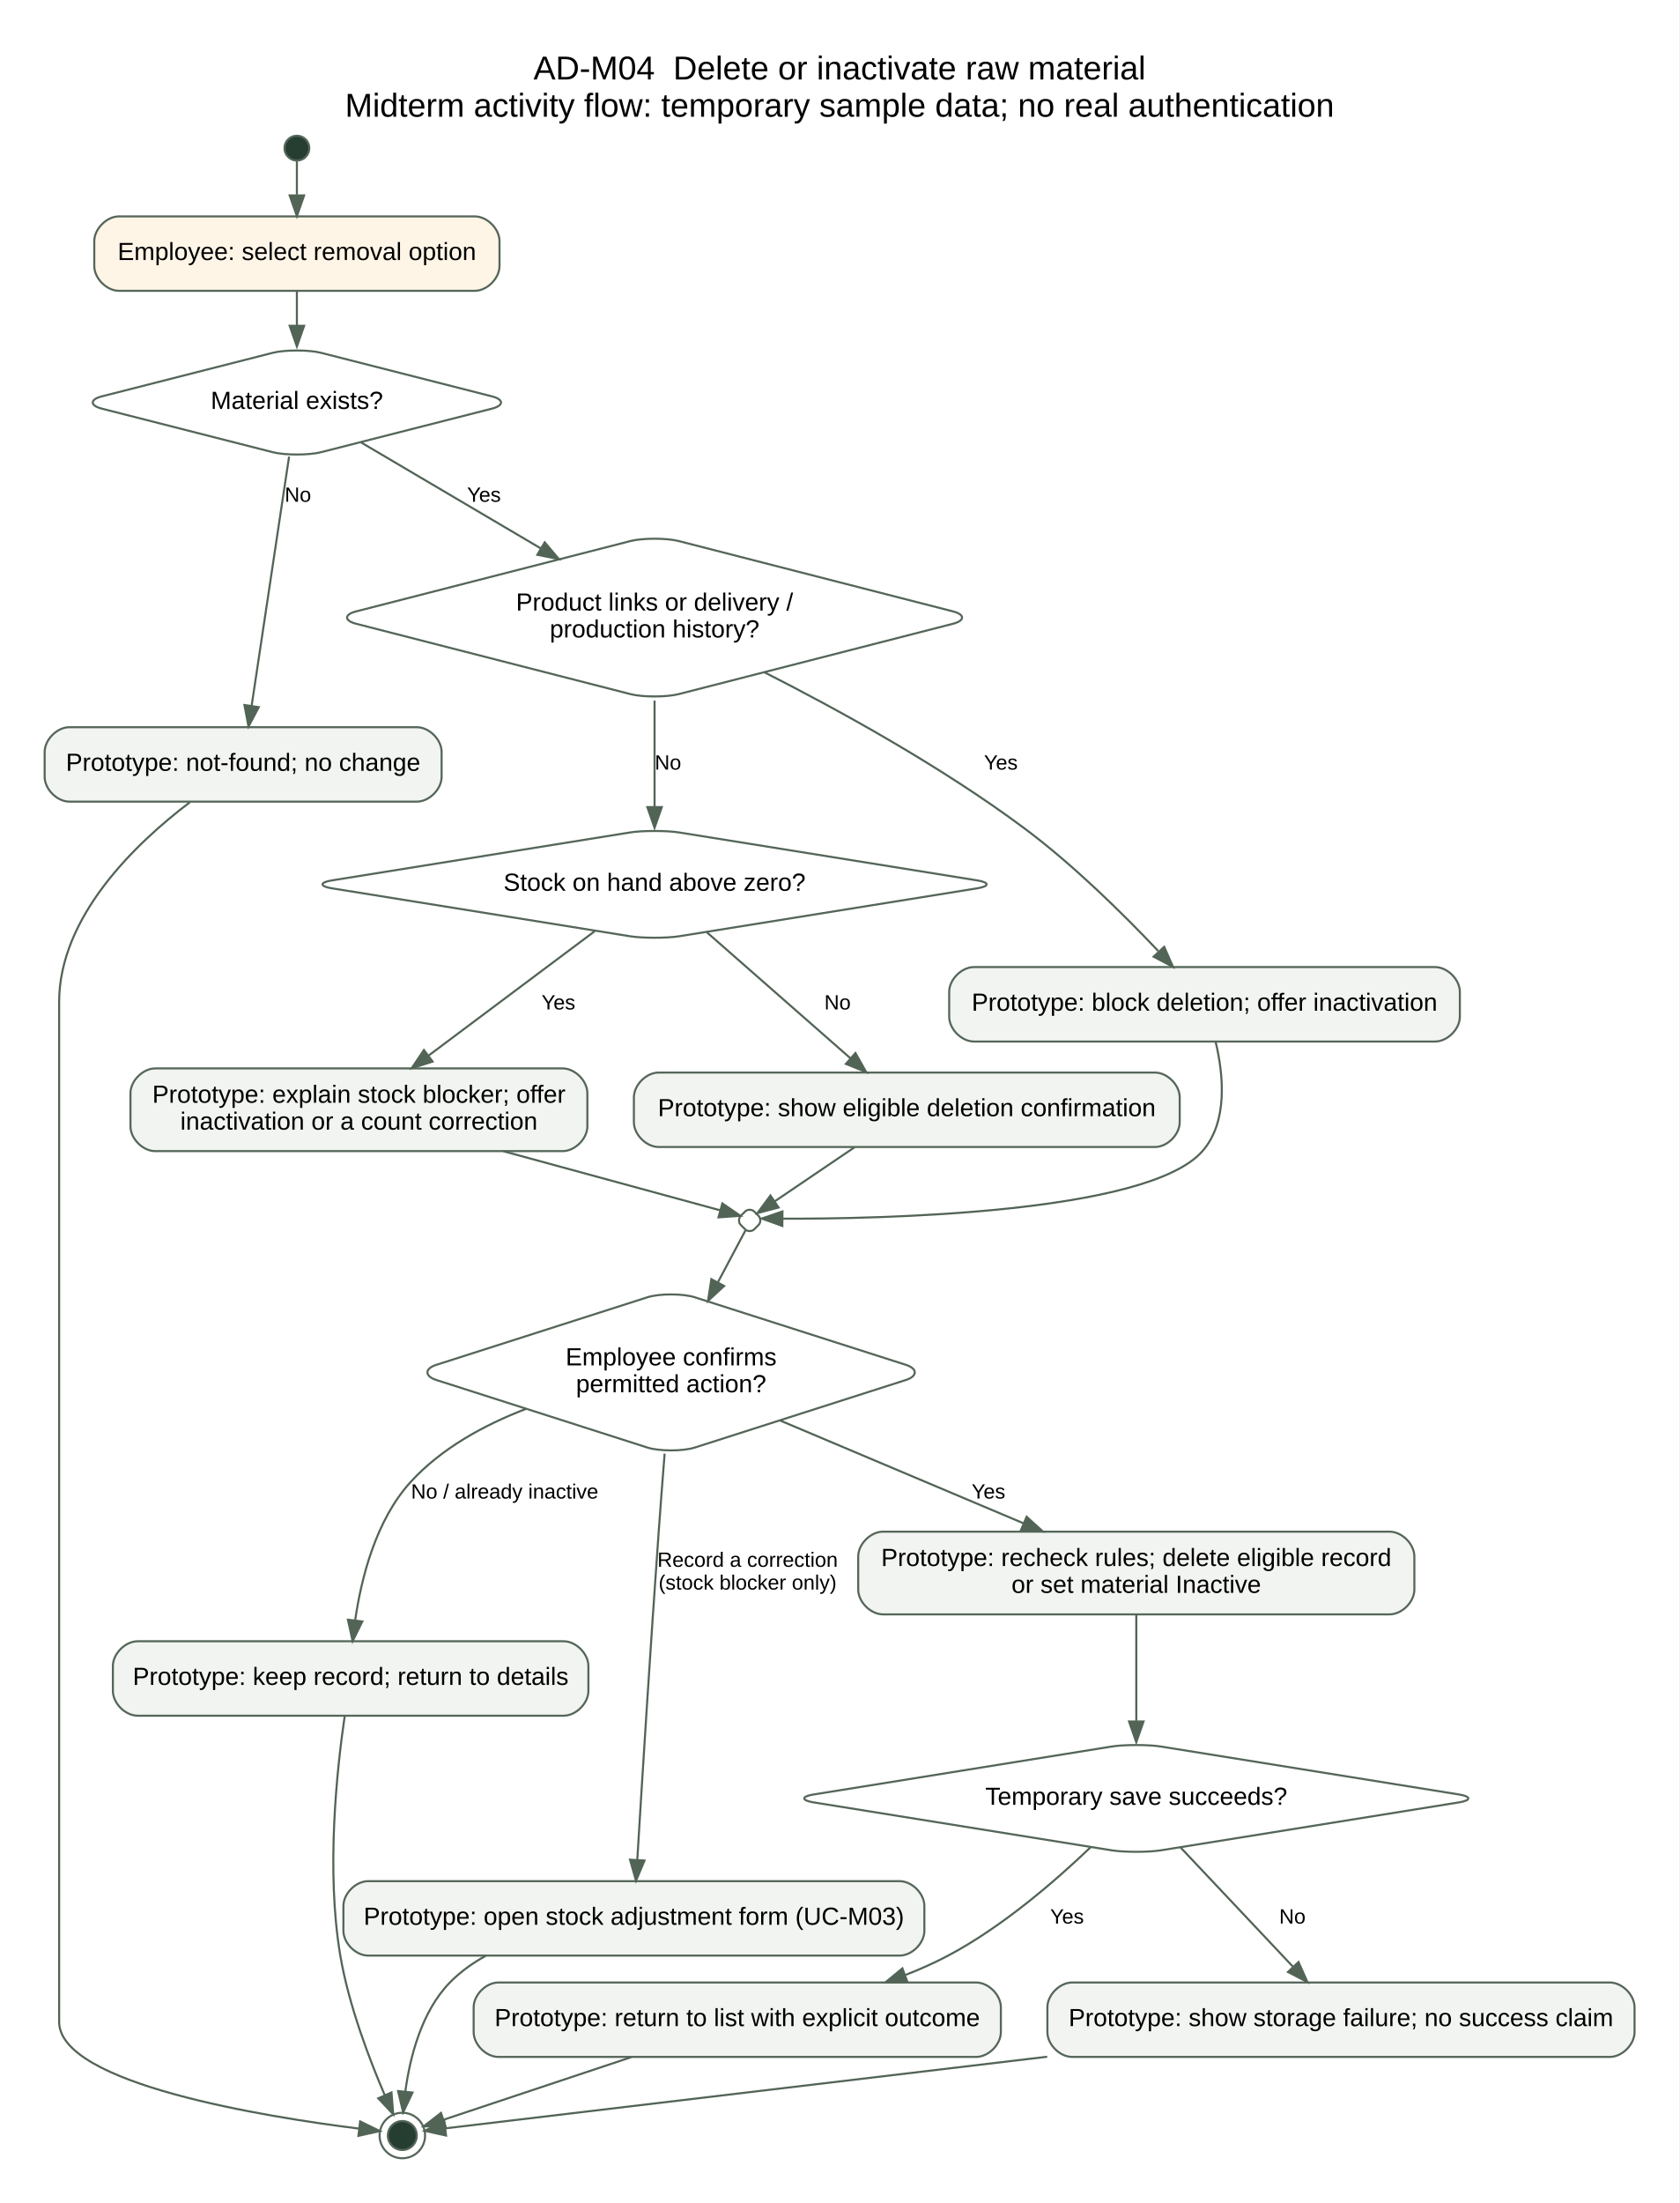
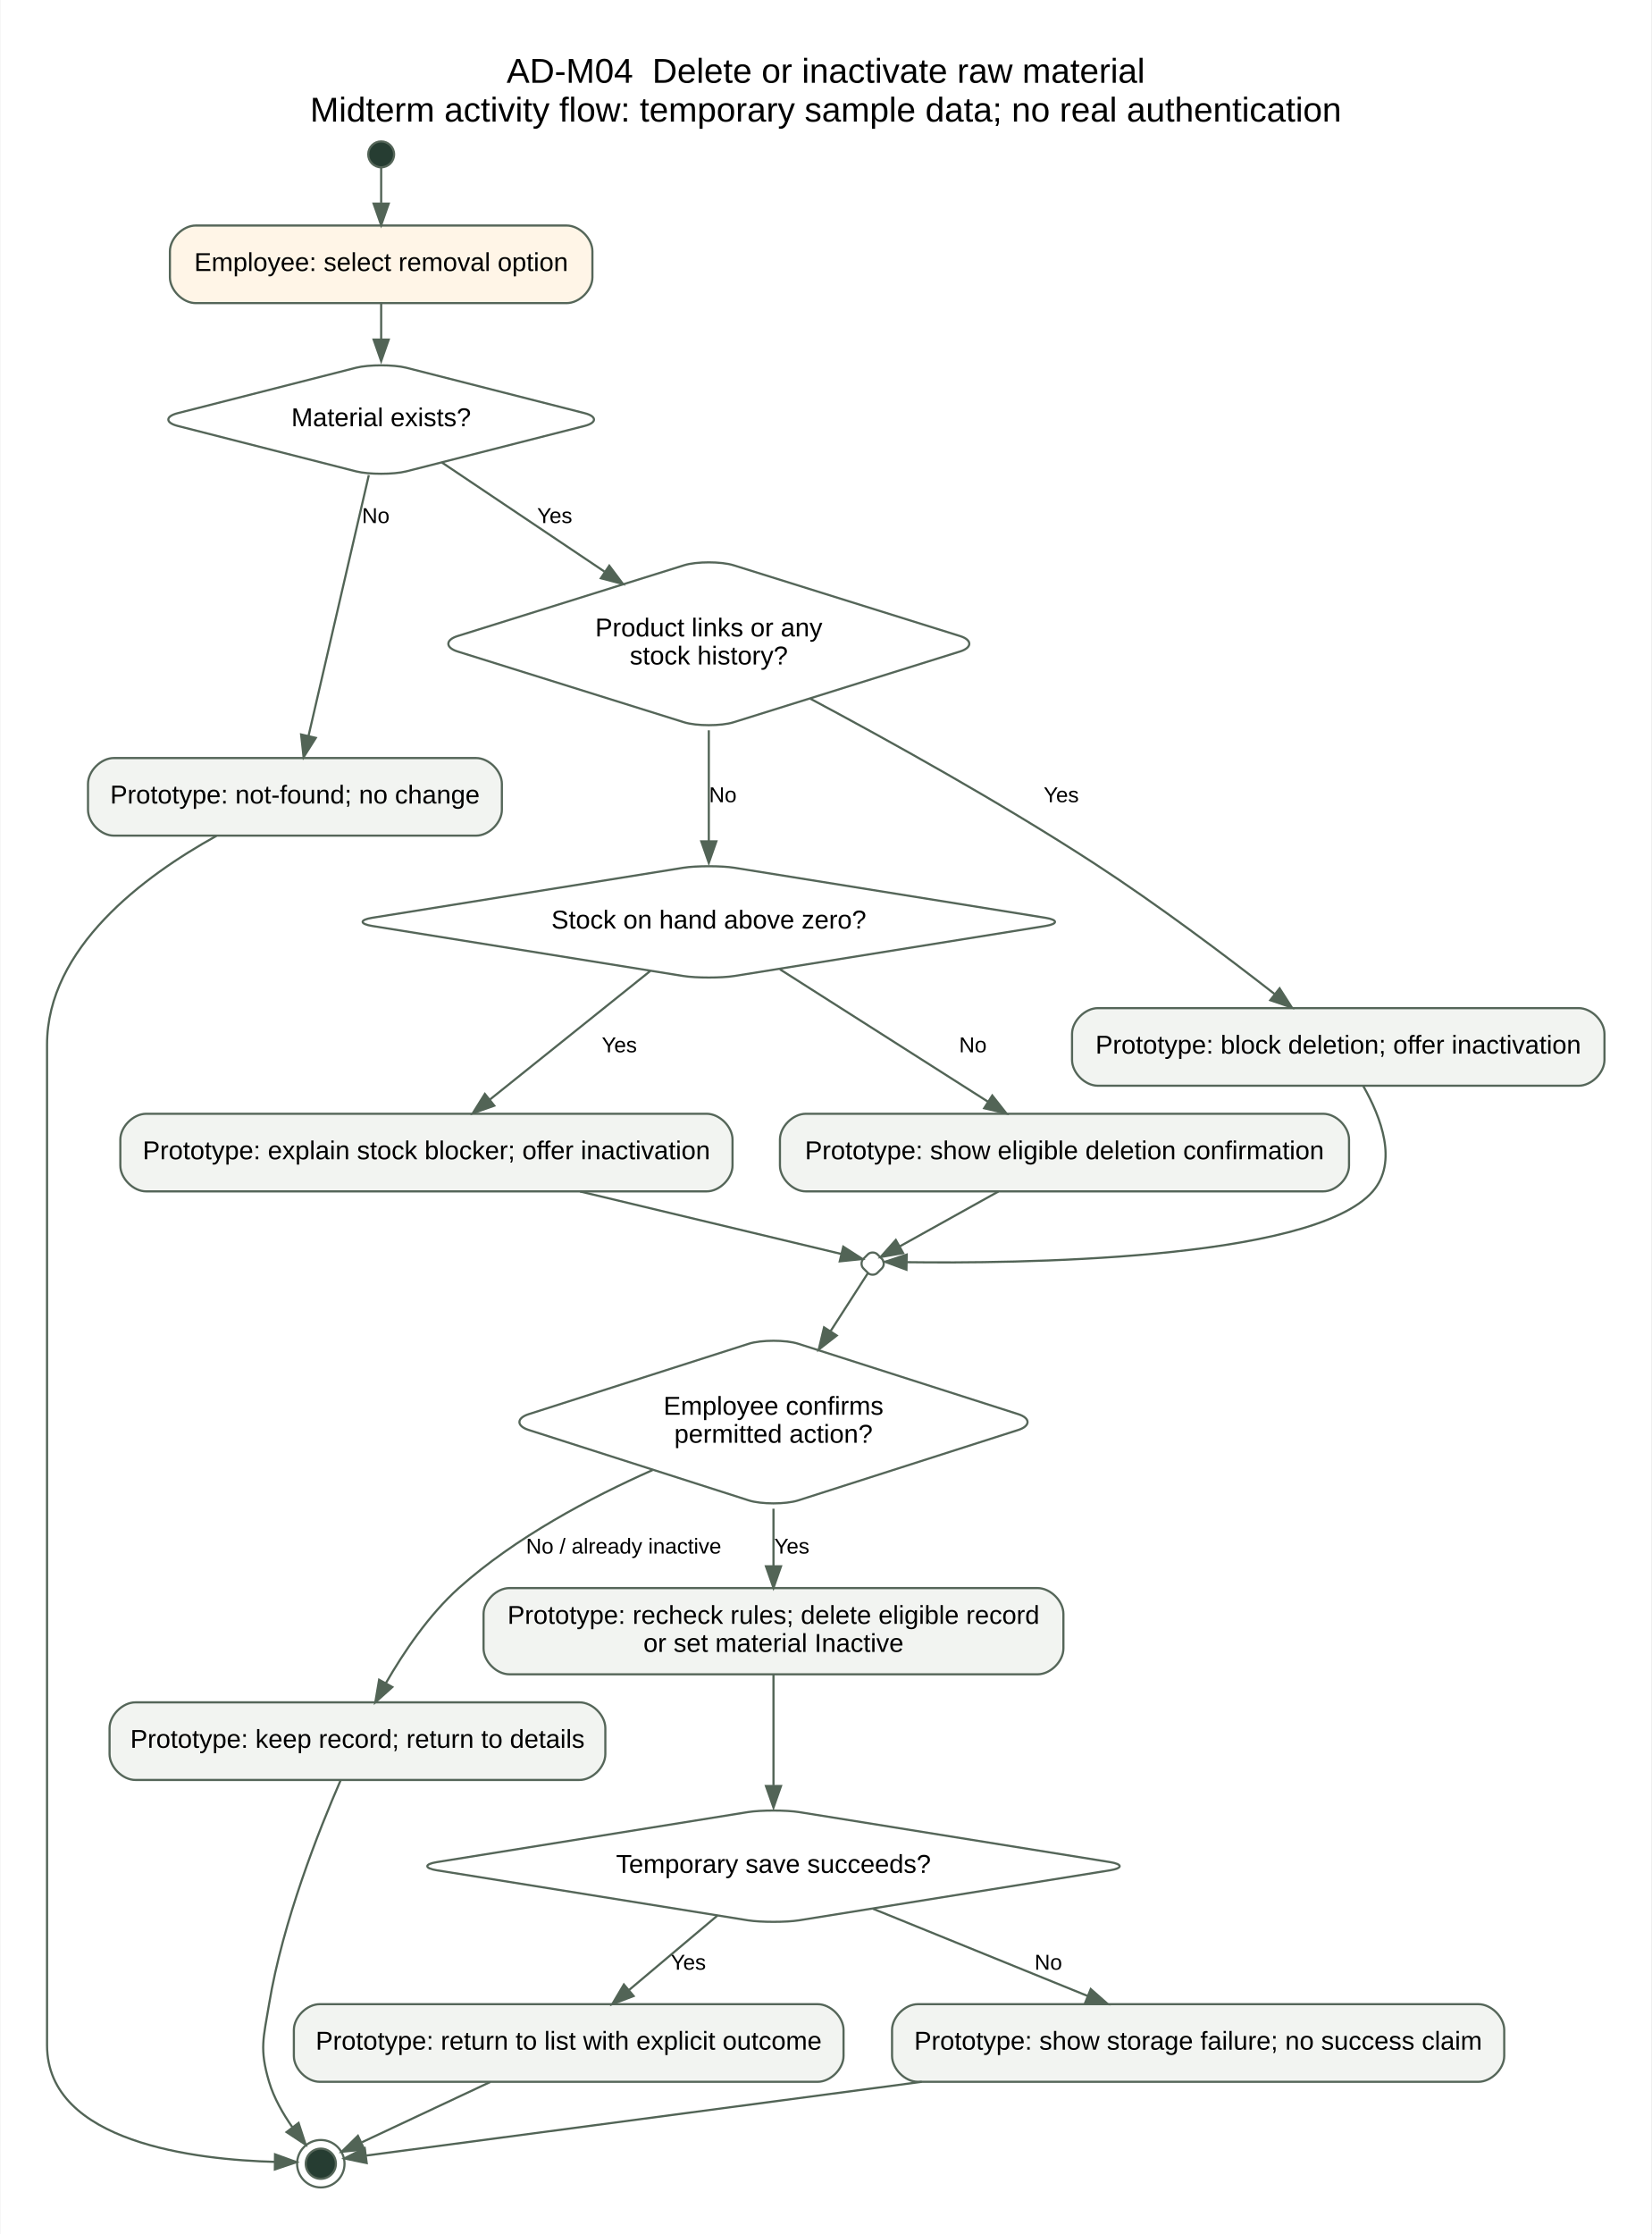
- <svg xmlns="http://www.w3.org/2000/svg" width="812pt" height="1065pt" viewBox="0.00 0.00 812.20 1065.20">
-   <g id="graph0" class="graph" transform="scale(1 1) rotate(0) translate(21.6 1043.6)">
-     <polygon fill="white" stroke="transparent" points="-21.6,21.6 -21.6,-1043.6 790.6,-1043.6 790.6,21.6 -21.6,21.6" />
-     <text text-anchor="middle" x="384.5" y="-1005.2" font-family="Arial" font-size="16.00">AD-M04  Delete or inactivate raw material</text>
-     <text text-anchor="middle" x="384.5" y="-987.2" font-family="Arial" font-size="16.00">Midterm activity flow: temporary sample data; no real authentication</text>
+ <svg xmlns="http://www.w3.org/2000/svg" width="766pt" height="1036pt" viewBox="0.00 0.00 765.70 1036.20">
+   <g id="graph0" class="graph" transform="scale(1 1) rotate(0) translate(21.6 1014.6)">
+     <polygon fill="white" stroke="transparent" points="-21.6,21.6 -21.6,-1014.6 744.1,-1014.6 744.1,21.6 -21.6,21.6" />
+     <text text-anchor="middle" x="361.25" y="-976.2" font-family="Arial" font-size="16.00">AD-M04  Delete or inactivate raw material</text>
+     <text text-anchor="middle" x="361.25" y="-958.2" font-family="Arial" font-size="16.00">Midterm activity flow: temporary sample data; no real authentication</text>
    <g id="node1" class="node">
-       <ellipse fill="#263d32" stroke="#556659" cx="122" cy="-972" rx="6" ry="6" />
+       <ellipse fill="#263d32" stroke="#556659" cx="155" cy="-943" rx="6" ry="6" />
    </g>
    <g id="node3" class="node">
-       <path fill="#fff5e7" stroke="#556659" d="M208,-939C208,-939 36,-939 36,-939 30,-939 24,-933 24,-927 24,-927 24,-915 24,-915 24,-909 30,-903 36,-903 36,-903 208,-903 208,-903 214,-903 220,-909 220,-915 220,-915 220,-927 220,-927 220,-933 214,-939 208,-939" />
-       <text text-anchor="middle" x="122" y="-917.9" font-family="Arial" font-size="12.00">Employee: select removal option</text>
+       <path fill="#fff5e7" stroke="#556659" d="M241,-910C241,-910 69,-910 69,-910 63,-910 57,-904 57,-898 57,-898 57,-886 57,-886 57,-880 63,-874 69,-874 69,-874 241,-874 241,-874 247,-874 253,-880 253,-886 253,-886 253,-898 253,-898 253,-904 247,-910 241,-910" />
+       <text text-anchor="middle" x="155" y="-888.9" font-family="Arial" font-size="12.00">Employee: select removal option</text>
    </g>
    <g id="edge1" class="edge">
-       <path fill="none" stroke="#526456" d="M122,-965.76C122,-961.71 122,-955.76 122,-949.55" />
-       <polygon fill="#526456" stroke="#526456" points="125.5,-949.14 122,-939.14 118.5,-949.14 125.5,-949.14" />
+       <path fill="none" stroke="#526456" d="M155,-936.76C155,-932.71 155,-926.76 155,-920.55" />
+       <polygon fill="#526456" stroke="#526456" points="158.5,-920.14 155,-910.14 151.5,-920.14 158.5,-920.14" />
    </g>
    <g id="node2" class="node">
-       <ellipse fill="#263d32" stroke="#556659" cx="173" cy="-11" rx="7" ry="7" />
-       <ellipse fill="none" stroke="#556659" cx="173" cy="-11" rx="11" ry="11" />
+       <ellipse fill="#263d32" stroke="#556659" cx="127" cy="-11" rx="7" ry="7" />
+       <ellipse fill="none" stroke="#556659" cx="127" cy="-11" rx="11" ry="11" />
    </g>
    <g id="node4" class="node">
-       <path fill="#ffffff" stroke="#556659" d="M110.37,-873.04C110.37,-873.04 27.63,-851.96 27.63,-851.96 21.81,-850.48 21.81,-847.52 27.63,-846.04 27.63,-846.04 110.37,-824.96 110.37,-824.96 116.19,-823.48 127.81,-823.48 133.63,-824.96 133.63,-824.96 216.37,-846.04 216.37,-846.04 222.19,-847.52 222.19,-850.48 216.37,-851.96 216.37,-851.96 133.63,-873.04 133.63,-873.04 127.81,-874.52 116.19,-874.52 110.37,-873.04" />
-       <text text-anchor="middle" x="122" y="-845.9" font-family="Arial" font-size="12.00">Material exists?</text>
+       <path fill="#ffffff" stroke="#556659" d="M143.37,-844.04C143.37,-844.04 60.63,-822.96 60.63,-822.96 54.81,-821.48 54.81,-818.52 60.63,-817.04 60.63,-817.04 143.37,-795.96 143.37,-795.96 149.19,-794.48 160.81,-794.48 166.63,-795.96 166.63,-795.96 249.37,-817.04 249.37,-817.04 255.19,-818.52 255.19,-821.48 249.37,-822.96 249.37,-822.96 166.63,-844.04 166.63,-844.04 160.81,-845.52 149.19,-845.52 143.37,-844.04" />
+       <text text-anchor="middle" x="155" y="-816.9" font-family="Arial" font-size="12.00">Material exists?</text>
    </g>
    <g id="edge2" class="edge">
-       <path fill="none" stroke="#526456" d="M122,-902.7C122,-897.69 122,-892.02 122,-886.31" />
-       <polygon fill="#526456" stroke="#526456" points="125.5,-886.1 122,-876.1 118.5,-886.1 125.5,-886.1" />
+       <path fill="none" stroke="#526456" d="M155,-873.7C155,-868.69 155,-863.02 155,-857.31" />
+       <polygon fill="#526456" stroke="#526456" points="158.5,-857.1 155,-847.1 151.5,-857.1 158.5,-857.1" />
    </g>
    <g id="node5" class="node">
-       <path fill="#f2f4f1" stroke="#556659" d="M180,-692C180,-692 12,-692 12,-692 6,-692 0,-686 0,-680 0,-680 0,-668 0,-668 0,-662 6,-656 12,-656 12,-656 180,-656 180,-656 186,-656 192,-662 192,-668 192,-668 192,-680 192,-680 192,-686 186,-692 180,-692" />
-       <text text-anchor="middle" x="96" y="-670.9" font-family="Arial" font-size="12.00">Prototype: not-found; no change</text>
+       <path fill="#f2f4f1" stroke="#556659" d="M199,-663C199,-663 31,-663 31,-663 25,-663 19,-657 19,-651 19,-651 19,-639 19,-639 19,-633 25,-627 31,-627 31,-627 199,-627 199,-627 205,-627 211,-633 211,-639 211,-639 211,-651 211,-651 211,-657 205,-663 199,-663" />
+       <text text-anchor="middle" x="115" y="-641.9" font-family="Arial" font-size="12.00">Prototype: not-found; no change</text>
    </g>
    <g id="edge3" class="edge">
-       <path fill="none" stroke="#526456" d="M118.22,-822.84C113.39,-790.71 105.06,-735.31 100.09,-702.22" />
-       <polygon fill="#526456" stroke="#526456" points="103.55,-701.68 98.6,-692.31 96.63,-702.72 103.55,-701.68" />
-       <text text-anchor="middle" x="122.5" y="-801" font-family="Arial" font-size="10.00">No</text>
+       <path fill="none" stroke="#526456" d="M149.27,-794.21C141.86,-762.18 129.01,-706.58 121.32,-673.34" />
+       <polygon fill="#526456" stroke="#526456" points="124.68,-672.35 119.02,-663.39 117.86,-673.93 124.68,-672.35" />
+       <text text-anchor="middle" x="152.5" y="-772" font-family="Arial" font-size="10.00">No</text>
    </g>
    <g id="node6" class="node">
-       <path fill="#ffffff" stroke="#556659" d="M283.38,-782.02C283.38,-782.02 150.62,-747.98 150.62,-747.98 144.81,-746.49 144.81,-743.51 150.62,-742.02 150.62,-742.02 283.38,-707.98 283.38,-707.98 289.19,-706.49 300.81,-706.49 306.62,-707.98 306.62,-707.98 439.38,-742.02 439.38,-742.02 445.19,-743.51 445.19,-746.49 439.38,-747.98 439.38,-747.98 306.62,-782.02 306.62,-782.02 300.81,-783.51 289.19,-783.51 283.38,-782.02" />
-       <text text-anchor="middle" x="295" y="-748.4" font-family="Arial" font-size="12.00">Product links or delivery /</text>
-       <text text-anchor="middle" x="295" y="-735.4" font-family="Arial" font-size="12.00">production history?</text>
+       <path fill="#ffffff" stroke="#556659" d="M295.55,-752.42C295.55,-752.42 190.45,-719.58 190.45,-719.58 184.73,-717.79 184.73,-714.21 190.45,-712.42 190.45,-712.42 295.55,-679.58 295.55,-679.58 301.27,-677.79 312.73,-677.79 318.45,-679.58 318.45,-679.58 423.55,-712.42 423.55,-712.42 429.27,-714.21 429.27,-717.79 423.55,-719.58 423.55,-719.58 318.45,-752.42 318.45,-752.42 312.73,-754.21 301.27,-754.21 295.55,-752.42" />
+       <text text-anchor="middle" x="307" y="-719.4" font-family="Arial" font-size="12.00">Product links or any</text>
+       <text text-anchor="middle" x="307" y="-706.4" font-family="Arial" font-size="12.00">stock history?</text>
    </g>
    <g id="edge5" class="edge">
-       <path fill="none" stroke="#526456" d="M152.93,-829.76C177.06,-815.54 211.2,-795.41 239.97,-778.45" />
-       <polygon fill="#526456" stroke="#526456" points="241.87,-781.39 248.71,-773.29 238.31,-775.36 241.87,-781.39" />
-       <text text-anchor="middle" x="212.5" y="-801" font-family="Arial" font-size="10.00">Yes</text>
+       <path fill="none" stroke="#526456" d="M183.23,-800.05C204.35,-785.88 233.75,-766.15 258.59,-749.48" />
+       <polygon fill="#526456" stroke="#526456" points="260.82,-752.21 267.17,-743.73 256.92,-746.39 260.82,-752.21" />
+       <text text-anchor="middle" x="235.5" y="-772" font-family="Arial" font-size="10.00">Yes</text>
    </g>
    <g id="edge4" class="edge">
-       <path fill="none" stroke="#526456" d="M70.26,-655.73C43.97,-635.81 7,-600.43 7,-559 7,-559 7,-559 7,-66 7,-35.83 107.43,-19.92 152.06,-14.34" />
-       <polygon fill="#526456" stroke="#526456" points="152.59,-17.81 162.11,-13.15 151.76,-10.85 152.59,-17.81" />
+       <path fill="none" stroke="#526456" d="M78.61,-626.91C44.92,-608.27 0,-574.98 0,-530 0,-530 0,-530 0,-66 0,-20.62 69.52,-12.83 105.69,-11.85" />
+       <polygon fill="#526456" stroke="#526456" points="105.77,-15.35 115.73,-11.73 105.69,-8.35 105.77,-15.35" />
    </g>
    <g id="node7" class="node">
-       <path fill="#ffffff" stroke="#556659" d="M283.15,-641.1C283.15,-641.1 138.85,-617.9 138.85,-617.9 132.92,-616.95 132.92,-615.05 138.85,-614.1 138.85,-614.1 283.15,-590.9 283.15,-590.9 289.08,-589.95 300.92,-589.95 306.85,-590.9 306.85,-590.9 451.15,-614.1 451.15,-614.1 457.08,-615.05 457.08,-616.95 451.15,-617.9 451.15,-617.9 306.85,-641.1 306.85,-641.1 300.92,-642.05 289.08,-642.05 283.15,-641.1" />
-       <text text-anchor="middle" x="295" y="-612.9" font-family="Arial" font-size="12.00">Stock on hand above zero?</text>
+       <path fill="#ffffff" stroke="#556659" d="M295.15,-612.1C295.15,-612.1 150.85,-588.9 150.85,-588.9 144.92,-587.95 144.92,-586.05 150.85,-585.1 150.85,-585.1 295.15,-561.9 295.15,-561.9 301.08,-560.95 312.92,-560.95 318.85,-561.9 318.85,-561.9 463.15,-585.1 463.15,-585.1 469.08,-586.05 469.08,-587.95 463.15,-588.9 463.15,-588.9 318.85,-612.1 318.85,-612.1 312.92,-613.05 301.08,-613.05 295.15,-612.1" />
+       <text text-anchor="middle" x="307" y="-583.9" font-family="Arial" font-size="12.00">Stock on hand above zero?</text>
    </g>
    <g id="edge7" class="edge">
-       <path fill="none" stroke="#526456" d="M295,-704.86C295,-688.48 295,-669.55 295,-653.46" />
-       <polygon fill="#526456" stroke="#526456" points="298.5,-653.36 295,-643.36 291.5,-653.36 298.5,-653.36" />
-       <text text-anchor="middle" x="301.5" y="-671.5" font-family="Arial" font-size="10.00">No</text>
+       <path fill="none" stroke="#526456" d="M307,-675.86C307,-659.48 307,-640.55 307,-624.46" />
+       <polygon fill="#526456" stroke="#526456" points="310.5,-624.36 307,-614.36 303.5,-624.36 310.5,-624.36" />
+       <text text-anchor="middle" x="313.5" y="-642.5" font-family="Arial" font-size="10.00">No</text>
    </g>
    <g id="node8" class="node">
-       <path fill="#f2f4f1" stroke="#556659" d="M672.5,-576C672.5,-576 449.5,-576 449.5,-576 443.5,-576 437.5,-570 437.5,-564 437.5,-564 437.5,-552 437.5,-552 437.5,-546 443.5,-540 449.5,-540 449.5,-540 672.5,-540 672.5,-540 678.5,-540 684.5,-546 684.5,-552 684.5,-552 684.5,-564 684.5,-564 684.5,-570 678.5,-576 672.5,-576" />
-       <text text-anchor="middle" x="561" y="-554.9" font-family="Arial" font-size="12.00">Prototype: block deletion; offer inactivation</text>
+       <path fill="#f2f4f1" stroke="#556659" d="M710.5,-547C710.5,-547 487.5,-547 487.5,-547 481.5,-547 475.5,-541 475.5,-535 475.5,-535 475.5,-523 475.5,-523 475.5,-517 481.5,-511 487.5,-511 487.5,-511 710.5,-511 710.5,-511 716.5,-511 722.5,-517 722.5,-523 722.5,-523 722.5,-535 722.5,-535 722.5,-541 716.5,-547 710.5,-547" />
+       <text text-anchor="middle" x="599" y="-525.9" font-family="Arial" font-size="12.00">Prototype: block deletion; offer inactivation</text>
    </g>
    <g id="edge6" class="edge">
-       <path fill="none" stroke="#526456" d="M348.08,-718.57C384.89,-699.88 434.24,-672.65 474,-643 497.79,-625.26 521.83,-601.5 538.6,-583.78" />
-       <polygon fill="#526456" stroke="#526456" points="541.49,-585.8 545.76,-576.1 536.38,-581.03 541.49,-585.8" />
-       <text text-anchor="middle" x="462.5" y="-671.5" font-family="Arial" font-size="10.00">Yes</text>
+       <path fill="none" stroke="#526456" d="M353.93,-690.61C390.6,-671.06 442.47,-642.3 486,-614 515.26,-594.98 547.03,-571.05 569.4,-553.6" />
+       <polygon fill="#526456" stroke="#526456" points="571.79,-556.18 577.5,-547.26 567.47,-550.67 571.79,-556.18" />
+       <text text-anchor="middle" x="470.5" y="-642.5" font-family="Arial" font-size="10.00">Yes</text>
    </g>
    <g id="node9" class="node">
-       <path fill="#f2f4f1" stroke="#556659" d="M250.5,-527C250.5,-527 53.5,-527 53.5,-527 47.5,-527 41.5,-521 41.5,-515 41.5,-515 41.5,-499 41.5,-499 41.5,-493 47.5,-487 53.5,-487 53.5,-487 250.5,-487 250.5,-487 256.5,-487 262.5,-493 262.5,-499 262.5,-499 262.5,-515 262.5,-515 262.5,-521 256.5,-527 250.5,-527" />
-       <text text-anchor="middle" x="152" y="-510.4" font-family="Arial" font-size="12.00">Prototype: explain stock blocker; offer</text>
-       <text text-anchor="middle" x="152" y="-497.4" font-family="Arial" font-size="12.00">inactivation or a count correction</text>
+       <path fill="#f2f4f1" stroke="#556659" d="M306,-498C306,-498 46,-498 46,-498 40,-498 34,-492 34,-486 34,-486 34,-474 34,-474 34,-468 40,-462 46,-462 46,-462 306,-462 306,-462 312,-462 318,-468 318,-474 318,-474 318,-486 318,-486 318,-492 312,-498 306,-498" />
+       <text text-anchor="middle" x="176" y="-476.9" font-family="Arial" font-size="12.00">Prototype: explain stock blocker; offer inactivation</text>
    </g>
    <g id="edge8" class="edge">
-       <path fill="none" stroke="#526456" d="M266.06,-593.35C242.85,-575.98 210.22,-551.56 185.8,-533.29" />
-       <polygon fill="#526456" stroke="#526456" points="187.64,-530.3 177.54,-527.11 183.45,-535.9 187.64,-530.3" />
-       <text text-anchor="middle" x="248.5" y="-555.5" font-family="Arial" font-size="10.00">Yes</text>
+       <path fill="none" stroke="#526456" d="M279.86,-564.24C258.1,-546.8 227.62,-522.37 205.31,-504.49" />
+       <polygon fill="#526456" stroke="#526456" points="207.48,-501.75 197.49,-498.22 203.1,-507.21 207.48,-501.75" />
+       <text text-anchor="middle" x="265.5" y="-526.5" font-family="Arial" font-size="10.00">Yes</text>
    </g>
    <g id="node10" class="node">
-       <path fill="#f2f4f1" stroke="#556659" d="M537,-525C537,-525 297,-525 297,-525 291,-525 285,-519 285,-513 285,-513 285,-501 285,-501 285,-495 291,-489 297,-489 297,-489 537,-489 537,-489 543,-489 549,-495 549,-501 549,-501 549,-513 549,-513 549,-519 543,-525 537,-525" />
-       <text text-anchor="middle" x="417" y="-503.9" font-family="Arial" font-size="12.00">Prototype: show eligible deletion confirmation</text>
+       <path fill="#f2f4f1" stroke="#556659" d="M592,-498C592,-498 352,-498 352,-498 346,-498 340,-492 340,-486 340,-486 340,-474 340,-474 340,-468 346,-462 352,-462 352,-462 592,-462 592,-462 598,-462 604,-468 604,-474 604,-474 604,-486 604,-486 604,-492 598,-498 592,-498" />
+       <text text-anchor="middle" x="472" y="-476.9" font-family="Arial" font-size="12.00">Prototype: show eligible deletion confirmation</text>
    </g>
    <g id="edge9" class="edge">
-       <path fill="none" stroke="#526456" d="M320.28,-592.83C340.58,-575.03 369.03,-550.08 389.81,-531.84" />
-       <polygon fill="#526456" stroke="#526456" points="392.16,-534.44 397.37,-525.21 387.55,-529.18 392.16,-534.44" />
-       <text text-anchor="middle" x="383.5" y="-555.5" font-family="Arial" font-size="10.00">No</text>
+       <path fill="none" stroke="#526456" d="M339.99,-565C367.95,-547.21 407.94,-521.77 436.57,-503.55" />
+       <polygon fill="#526456" stroke="#526456" points="438.5,-506.47 445.06,-498.14 434.74,-500.56 438.5,-506.47" />
+       <text text-anchor="middle" x="429.5" y="-526.5" font-family="Arial" font-size="10.00">No</text>
    </g>
    <g id="node11" class="node">
-       <path fill="white" stroke="#556659" d="M338.83,-457.83C338.83,-457.83 336.67,-455.67 336.67,-455.67 335.58,-454.58 335.58,-452.42 336.67,-451.33 336.67,-451.33 338.83,-449.17 338.83,-449.17 339.92,-448.08 342.08,-448.08 343.17,-449.17 343.17,-449.17 345.33,-451.33 345.33,-451.33 346.42,-452.42 346.42,-454.58 345.33,-455.67 345.33,-455.67 343.17,-457.83 343.17,-457.83 342.08,-458.92 339.92,-458.92 338.83,-457.83" />
+       <path fill="white" stroke="#556659" d="M380.83,-432.83C380.83,-432.83 378.67,-430.67 378.67,-430.67 377.58,-429.58 377.58,-427.42 378.67,-426.33 378.67,-426.33 380.83,-424.17 380.83,-424.17 381.92,-423.08 384.08,-423.08 385.17,-424.17 385.17,-424.17 387.33,-426.33 387.33,-426.33 388.42,-427.42 388.42,-429.58 387.33,-430.67 387.33,-430.67 385.17,-432.83 385.17,-432.83 384.08,-433.92 381.92,-433.92 380.83,-432.83" />
    </g>
    <g id="edge10" class="edge">
-       <path fill="none" stroke="#526456" d="M566.38,-539.83C570.13,-524.14 572.49,-501.27 560,-487 533.39,-456.6 402.81,-454.21 356.96,-454.33" />
-       <polygon fill="#526456" stroke="#526456" points="356.8,-450.83 346.83,-454.4 356.85,-457.83 356.8,-450.83" />
+       <path fill="none" stroke="#526456" d="M610.6,-510.87C618.91,-496.25 626.76,-475.52 615,-462 586.76,-429.53 446.73,-428.53 398.98,-429.16" />
+       <polygon fill="#526456" stroke="#526456" points="398.68,-425.67 388.74,-429.35 398.8,-432.67 398.68,-425.67" />
    </g>
    <g id="edge11" class="edge">
-       <path fill="none" stroke="#526456" d="M221.84,-486.97C260.17,-476.53 304.32,-464.5 326.57,-458.43" />
-       <polygon fill="#526456" stroke="#526456" points="327.78,-461.73 336.51,-455.72 325.94,-454.98 327.78,-461.73" />
+       <path fill="none" stroke="#526456" d="M247.24,-461.96C291.06,-451.49 343.45,-438.96 368.4,-432.99" />
+       <polygon fill="#526456" stroke="#526456" points="369.37,-436.36 378.28,-430.63 367.74,-429.55 369.37,-436.36" />
    </g>
    <g id="edge12" class="edge">
-       <path fill="none" stroke="#526456" d="M391.69,-488.85C378.74,-480.07 363.56,-469.79 353.21,-462.78" />
-       <polygon fill="#526456" stroke="#526456" points="354.98,-459.74 344.74,-457.03 351.05,-465.54 354.98,-459.74" />
+       <path fill="none" stroke="#526456" d="M441.37,-461.96C425.66,-453.23 407.4,-443.07 395.54,-436.47" />
+       <polygon fill="#526456" stroke="#526456" points="397.15,-433.36 386.71,-431.56 393.75,-439.48 397.15,-433.36" />
    </g>
    <g id="node12" class="node">
-       <path fill="#ffffff" stroke="#556659" d="M291.57,-416.34C291.57,-416.34 189.43,-383.66 189.43,-383.66 183.71,-381.83 183.71,-378.17 189.43,-376.34 189.43,-376.34 291.57,-343.66 291.57,-343.66 297.29,-341.83 308.71,-341.83 314.43,-343.66 314.43,-343.66 416.57,-376.34 416.57,-376.34 422.29,-378.17 422.29,-381.83 416.57,-383.66 416.57,-383.66 314.43,-416.34 314.43,-416.34 308.71,-418.17 297.29,-418.17 291.57,-416.34" />
-       <text text-anchor="middle" x="303" y="-383.4" font-family="Arial" font-size="12.00">Employee confirms</text>
-       <text text-anchor="middle" x="303" y="-370.4" font-family="Arial" font-size="12.00">permitted action?</text>
+       <path fill="#ffffff" stroke="#556659" d="M325.57,-391.34C325.57,-391.34 223.43,-358.66 223.43,-358.66 217.71,-356.83 217.71,-353.17 223.43,-351.34 223.43,-351.34 325.57,-318.66 325.57,-318.66 331.29,-316.83 342.71,-316.83 348.43,-318.66 348.43,-318.66 450.57,-351.34 450.57,-351.34 456.29,-353.17 456.29,-356.83 450.57,-358.66 450.57,-358.66 348.43,-391.34 348.43,-391.34 342.71,-393.17 331.29,-393.17 325.57,-391.34" />
+       <text text-anchor="middle" x="337" y="-358.4" font-family="Arial" font-size="12.00">Employee confirms</text>
+       <text text-anchor="middle" x="337" y="-345.4" font-family="Arial" font-size="12.00">permitted action?</text>
    </g>
    <g id="edge13" class="edge">
-       <path fill="none" stroke="#526456" d="M338.96,-448.66C336.24,-443.53 331.11,-433.9 325.57,-423.47" />
-       <polygon fill="#526456" stroke="#526456" points="328.65,-421.8 320.86,-414.61 322.47,-425.08 328.65,-421.8" />
+       <path fill="none" stroke="#526456" d="M380.78,-424.05C377.43,-418.85 370.72,-408.41 363.53,-397.24" />
+       <polygon fill="#526456" stroke="#526456" points="366.35,-395.14 357.99,-388.63 360.46,-398.93 366.35,-395.14" />
    </g>
    <g id="node13" class="node">
-       <path fill="#f2f4f1" stroke="#556659" d="M251,-250C251,-250 45,-250 45,-250 39,-250 33,-244 33,-238 33,-238 33,-226 33,-226 33,-220 39,-214 45,-214 45,-214 251,-214 251,-214 257,-214 263,-220 263,-226 263,-226 263,-238 263,-238 263,-244 257,-250 251,-250" />
-       <text text-anchor="middle" x="148" y="-228.9" font-family="Arial" font-size="12.00">Prototype: keep record; return to details</text>
+       <path fill="#f2f4f1" stroke="#556659" d="M247,-225C247,-225 41,-225 41,-225 35,-225 29,-219 29,-213 29,-213 29,-201 29,-201 29,-195 35,-189 41,-189 41,-189 247,-189 247,-189 253,-189 259,-195 259,-201 259,-201 259,-213 259,-213 259,-219 253,-225 247,-225" />
+       <text text-anchor="middle" x="144" y="-203.9" font-family="Arial" font-size="12.00">Prototype: keep record; return to details</text>
    </g>
    <g id="edge14" class="edge">
-       <path fill="none" stroke="#526456" d="M232.84,-362.38C212.51,-354.57 191.83,-343.26 177,-327 160.24,-308.62 153.17,-280.74 150.18,-260.11" />
-       <polygon fill="#526456" stroke="#526456" points="153.64,-259.58 148.96,-250.07 146.69,-260.42 153.64,-259.58" />
-       <text text-anchor="middle" x="222.5" y="-319" font-family="Arial" font-size="10.00">No / already inactive</text>
+       <path fill="none" stroke="#526456" d="M280.94,-332.75C251.93,-319.89 217.2,-301.43 191,-278 177.13,-265.59 165.44,-248.24 157.19,-233.92" />
+       <polygon fill="#526456" stroke="#526456" points="160.18,-232.09 152.28,-225.03 154.05,-235.47 160.18,-232.09" />
+       <text text-anchor="middle" x="267.5" y="-294" font-family="Arial" font-size="10.00">No / already inactive</text>
    </g>
    <g id="node14" class="node">
-       <path fill="#f2f4f1" stroke="#556659" d="M413.5,-134C413.5,-134 156.5,-134 156.5,-134 150.5,-134 144.5,-128 144.5,-122 144.5,-122 144.5,-110 144.5,-110 144.5,-104 150.5,-98 156.5,-98 156.5,-98 413.5,-98 413.5,-98 419.5,-98 425.5,-104 425.5,-110 425.5,-110 425.5,-122 425.5,-122 425.5,-128 419.5,-134 413.5,-134" />
-       <text text-anchor="middle" x="285" y="-112.9" font-family="Arial" font-size="12.00">Prototype: open stock adjustment form (UC-M03)</text>
+       <path fill="#f2f4f1" stroke="#556659" d="M459.5,-278C459.5,-278 214.5,-278 214.5,-278 208.5,-278 202.5,-272 202.5,-266 202.5,-266 202.5,-250 202.5,-250 202.5,-244 208.5,-238 214.5,-238 214.5,-238 459.5,-238 459.5,-238 465.5,-238 471.5,-244 471.5,-250 471.5,-250 471.5,-266 471.5,-266 471.5,-272 465.5,-278 459.5,-278" />
+       <text text-anchor="middle" x="337" y="-261.4" font-family="Arial" font-size="12.00">Prototype: recheck rules; delete eligible record</text>
+       <text text-anchor="middle" x="337" y="-248.4" font-family="Arial" font-size="12.00">or set material Inactive</text>
    </g>
    <g id="edge16" class="edge">
-       <path fill="none" stroke="#526456" d="M299.87,-340.73C298.91,-328.66 297.88,-315.28 297,-303 292.96,-246.69 288.85,-180.75 286.65,-144.46" />
-       <polygon fill="#526456" stroke="#526456" points="290.12,-143.96 286.03,-134.19 283.14,-144.38 290.12,-143.96" />
-       <text text-anchor="middle" x="340" y="-286" font-family="Arial" font-size="10.00">Record a correction</text>
-       <text text-anchor="middle" x="340" y="-275" font-family="Arial" font-size="10.00">(stock blocker only)</text>
+       <path fill="none" stroke="#526456" d="M337,-314.81C337,-305.9 337,-296.58 337,-288.17" />
+       <polygon fill="#526456" stroke="#526456" points="340.5,-288.1 337,-278.1 333.5,-288.1 340.5,-288.1" />
+       <text text-anchor="middle" x="345.5" y="-294" font-family="Arial" font-size="10.00">Yes</text>
+     </g>
+     <g id="edge15" class="edge">
+       <path fill="none" stroke="#526456" d="M136.18,-188.83C126.15,-165.78 109.31,-123.3 103,-85 100.4,-69.21 98.46,-64.34 103,-49 105.22,-41.5 109.49,-34.1 113.82,-27.91" />
+       <polygon fill="#526456" stroke="#526456" points="116.69,-29.91 119.97,-19.83 111.12,-25.66 116.69,-29.91" />
    </g>
    <g id="node15" class="node">
-       <path fill="#f2f4f1" stroke="#556659" d="M650.5,-303C650.5,-303 405.5,-303 405.5,-303 399.5,-303 393.5,-297 393.5,-291 393.5,-291 393.5,-275 393.5,-275 393.5,-269 399.5,-263 405.5,-263 405.5,-263 650.5,-263 650.5,-263 656.5,-263 662.5,-269 662.5,-275 662.5,-275 662.5,-291 662.5,-291 662.5,-297 656.5,-303 650.5,-303" />
-       <text text-anchor="middle" x="528" y="-286.4" font-family="Arial" font-size="12.00">Prototype: recheck rules; delete eligible record</text>
-       <text text-anchor="middle" x="528" y="-273.4" font-family="Arial" font-size="12.00">or set material Inactive</text>
+       <path fill="#ffffff" stroke="#556659" d="M325.15,-174.1C325.15,-174.1 180.85,-150.9 180.85,-150.9 174.92,-149.95 174.92,-148.05 180.85,-147.1 180.85,-147.1 325.15,-123.9 325.15,-123.9 331.08,-122.95 342.92,-122.95 348.85,-123.9 348.85,-123.9 493.15,-147.1 493.15,-147.1 499.08,-148.05 499.08,-149.95 493.15,-150.9 493.15,-150.9 348.85,-174.1 348.85,-174.1 342.92,-175.05 331.08,-175.05 325.15,-174.1" />
+       <text text-anchor="middle" x="337" y="-145.9" font-family="Arial" font-size="12.00">Temporary save succeeds?</text>
+     </g>
+     <g id="edge17" class="edge">
+       <path fill="none" stroke="#526456" d="M337,-237.87C337,-223.63 337,-203.77 337,-186.52" />
+       <polygon fill="#526456" stroke="#526456" points="340.5,-186.2 337,-176.2 333.5,-186.2 340.5,-186.2" />
+     </g>
+     <g id="node16" class="node">
+       <path fill="#f2f4f1" stroke="#556659" d="M357.5,-85C357.5,-85 126.5,-85 126.5,-85 120.5,-85 114.5,-79 114.5,-73 114.5,-73 114.5,-61 114.5,-61 114.5,-55 120.5,-49 126.5,-49 126.5,-49 357.5,-49 357.5,-49 363.5,-49 369.5,-55 369.5,-61 369.5,-61 369.5,-73 369.5,-73 369.5,-79 363.5,-85 357.5,-85" />
+       <text text-anchor="middle" x="242" y="-63.9" font-family="Arial" font-size="12.00">Prototype: return to list with explicit outcome</text>
    </g>
    <g id="edge18" class="edge">
-       <path fill="none" stroke="#526456" d="M355.75,-356.73C391.17,-341.77 437.7,-322.12 473.48,-307.02" />
-       <polygon fill="#526456" stroke="#526456" points="474.95,-310.2 482.8,-303.09 472.22,-303.75 474.95,-310.2" />
-       <text text-anchor="middle" x="456.5" y="-319" font-family="Arial" font-size="10.00">Yes</text>
+       <path fill="none" stroke="#526456" d="M311.04,-126.14C298.3,-115.41 282.94,-102.48 269.95,-91.53" />
+       <polygon fill="#526456" stroke="#526456" points="272.11,-88.78 262.21,-85.01 267.6,-94.13 272.11,-88.78" />
+       <text text-anchor="middle" x="297.5" y="-101" font-family="Arial" font-size="10.00">Yes</text>
    </g>
-     <g id="edge15" class="edge">
-       <path fill="none" stroke="#526456" d="M145.1,-213.64C141.35,-188.1 136.05,-139.01 143,-98 147.07,-73.99 157.1,-47.74 164.45,-30.63" />
-       <polygon fill="#526456" stroke="#526456" points="167.75,-31.83 168.6,-21.27 161.35,-28.99 167.75,-31.83" />
+     <g id="node17" class="node">
+       <path fill="#f2f4f1" stroke="#556659" d="M664,-85C664,-85 404,-85 404,-85 398,-85 392,-79 392,-73 392,-73 392,-61 392,-61 392,-55 398,-49 404,-49 404,-49 664,-49 664,-49 670,-49 676,-55 676,-61 676,-61 676,-73 676,-73 676,-79 670,-85 664,-85" />
+       <text text-anchor="middle" x="534" y="-63.9" font-family="Arial" font-size="12.00">Prototype: show storage failure; no success claim</text>
    </g>
-     <g id="edge17" class="edge">
-       <path fill="none" stroke="#526456" d="M213.32,-97.89C206.95,-94.37 201.02,-90.12 196,-85 182.17,-70.89 176.65,-48.55 174.45,-32.29" />
-       <polygon fill="#526456" stroke="#526456" points="177.91,-31.77 173.39,-22.19 170.95,-32.5 177.91,-31.77" />
-     </g>
-     <g id="node16" class="node">
-       <path fill="#ffffff" stroke="#556659" d="M516.15,-199.1C516.15,-199.1 371.85,-175.9 371.85,-175.9 365.92,-174.95 365.92,-173.05 371.85,-172.1 371.85,-172.1 516.15,-148.9 516.15,-148.9 522.08,-147.95 533.92,-147.95 539.85,-148.9 539.85,-148.9 684.15,-172.1 684.15,-172.1 690.08,-173.05 690.08,-174.95 684.15,-175.9 684.15,-175.9 539.85,-199.1 539.85,-199.1 533.92,-200.05 522.08,-200.05 516.15,-199.1" />
-       <text text-anchor="middle" x="528" y="-170.9" font-family="Arial" font-size="12.00">Temporary save succeeds?</text>
+     <g id="edge20" class="edge">
+       <path fill="none" stroke="#526456" d="M383.19,-129.24C413.08,-117.11 452.02,-101.29 482.84,-88.77" />
+       <polygon fill="#526456" stroke="#526456" points="484.18,-92.01 492.13,-85 481.55,-85.52 484.18,-92.01" />
+       <text text-anchor="middle" x="464.5" y="-101" font-family="Arial" font-size="10.00">No</text>
    </g>
    <g id="edge19" class="edge">
-       <path fill="none" stroke="#526456" d="M528,-262.87C528,-248.63 528,-228.77 528,-211.52" />
-       <polygon fill="#526456" stroke="#526456" points="531.5,-211.2 528,-201.2 524.5,-211.2 531.5,-211.2" />
-     </g>
-     <g id="node17" class="node">
-       <path fill="#f2f4f1" stroke="#556659" d="M450.5,-85C450.5,-85 219.5,-85 219.5,-85 213.5,-85 207.5,-79 207.5,-73 207.5,-73 207.5,-61 207.5,-61 207.5,-55 213.5,-49 219.5,-49 219.5,-49 450.5,-49 450.5,-49 456.5,-49 462.5,-55 462.5,-61 462.5,-61 462.5,-73 462.5,-73 462.5,-79 456.5,-85 450.5,-85" />
-       <text text-anchor="middle" x="335" y="-63.9" font-family="Arial" font-size="12.00">Prototype: return to list with explicit outcome</text>
-     </g>
-     <g id="edge20" class="edge">
-       <path fill="none" stroke="#526456" d="M505.94,-150.43C488.58,-133.82 463.04,-111.81 437,-98 430.5,-94.55 423.55,-91.45 416.44,-88.67" />
-       <polygon fill="#526456" stroke="#526456" points="417.29,-85.25 406.69,-85.08 414.87,-91.82 417.29,-85.25" />
-       <text text-anchor="middle" x="494.5" y="-113.5" font-family="Arial" font-size="10.00">Yes</text>
-     </g>
-     <g id="node18" class="node">
-       <path fill="#f2f4f1" stroke="#556659" d="M757,-85C757,-85 497,-85 497,-85 491,-85 485,-79 485,-73 485,-73 485,-61 485,-61 485,-55 491,-49 497,-49 497,-49 757,-49 757,-49 763,-49 769,-55 769,-61 769,-61 769,-73 769,-73 769,-79 763,-85 757,-85" />
-       <text text-anchor="middle" x="627" y="-63.9" font-family="Arial" font-size="12.00">Prototype: show storage failure; no success claim</text>
-     </g>
-     <g id="edge22" class="edge">
-       <path fill="none" stroke="#526456" d="M549.48,-150.22C565.46,-133.27 587.25,-110.16 603.65,-92.76" />
-       <polygon fill="#526456" stroke="#526456" points="606.46,-94.89 610.77,-85.21 601.37,-90.08 606.46,-94.89" />
-       <text text-anchor="middle" x="603.5" y="-113.5" font-family="Arial" font-size="10.00">No</text>
+       <path fill="none" stroke="#526456" d="M205.61,-48.91C185.86,-39.64 162.24,-28.55 146.08,-20.96" />
+       <polygon fill="#526456" stroke="#526456" points="147.2,-17.62 136.66,-16.53 144.22,-23.95 147.2,-17.62" />
    </g>
    <g id="edge21" class="edge">
-       <path fill="none" stroke="#526456" d="M283.74,-48.91C252.99,-38.66 215.6,-26.2 193.08,-18.69" />
-       <polygon fill="#526456" stroke="#526456" points="193.91,-15.28 183.32,-15.44 191.7,-21.92 193.91,-15.28" />
-     </g>
-     <g id="edge23" class="edge">
-       <path fill="none" stroke="#526456" d="M484.91,-49.1C379.23,-36.53 244.87,-20.55 193.89,-14.48" />
-       <polygon fill="#526456" stroke="#526456" points="194.14,-10.99 183.8,-13.28 193.32,-17.94 194.14,-10.99" />
+       <path fill="none" stroke="#526456" d="M405.78,-48.99C312.79,-36.65 195.38,-21.07 148.13,-14.8" />
+       <polygon fill="#526456" stroke="#526456" points="148.29,-11.29 137.92,-13.45 147.37,-18.23 148.29,-11.29" />
    </g>
  </g>
</svg>
